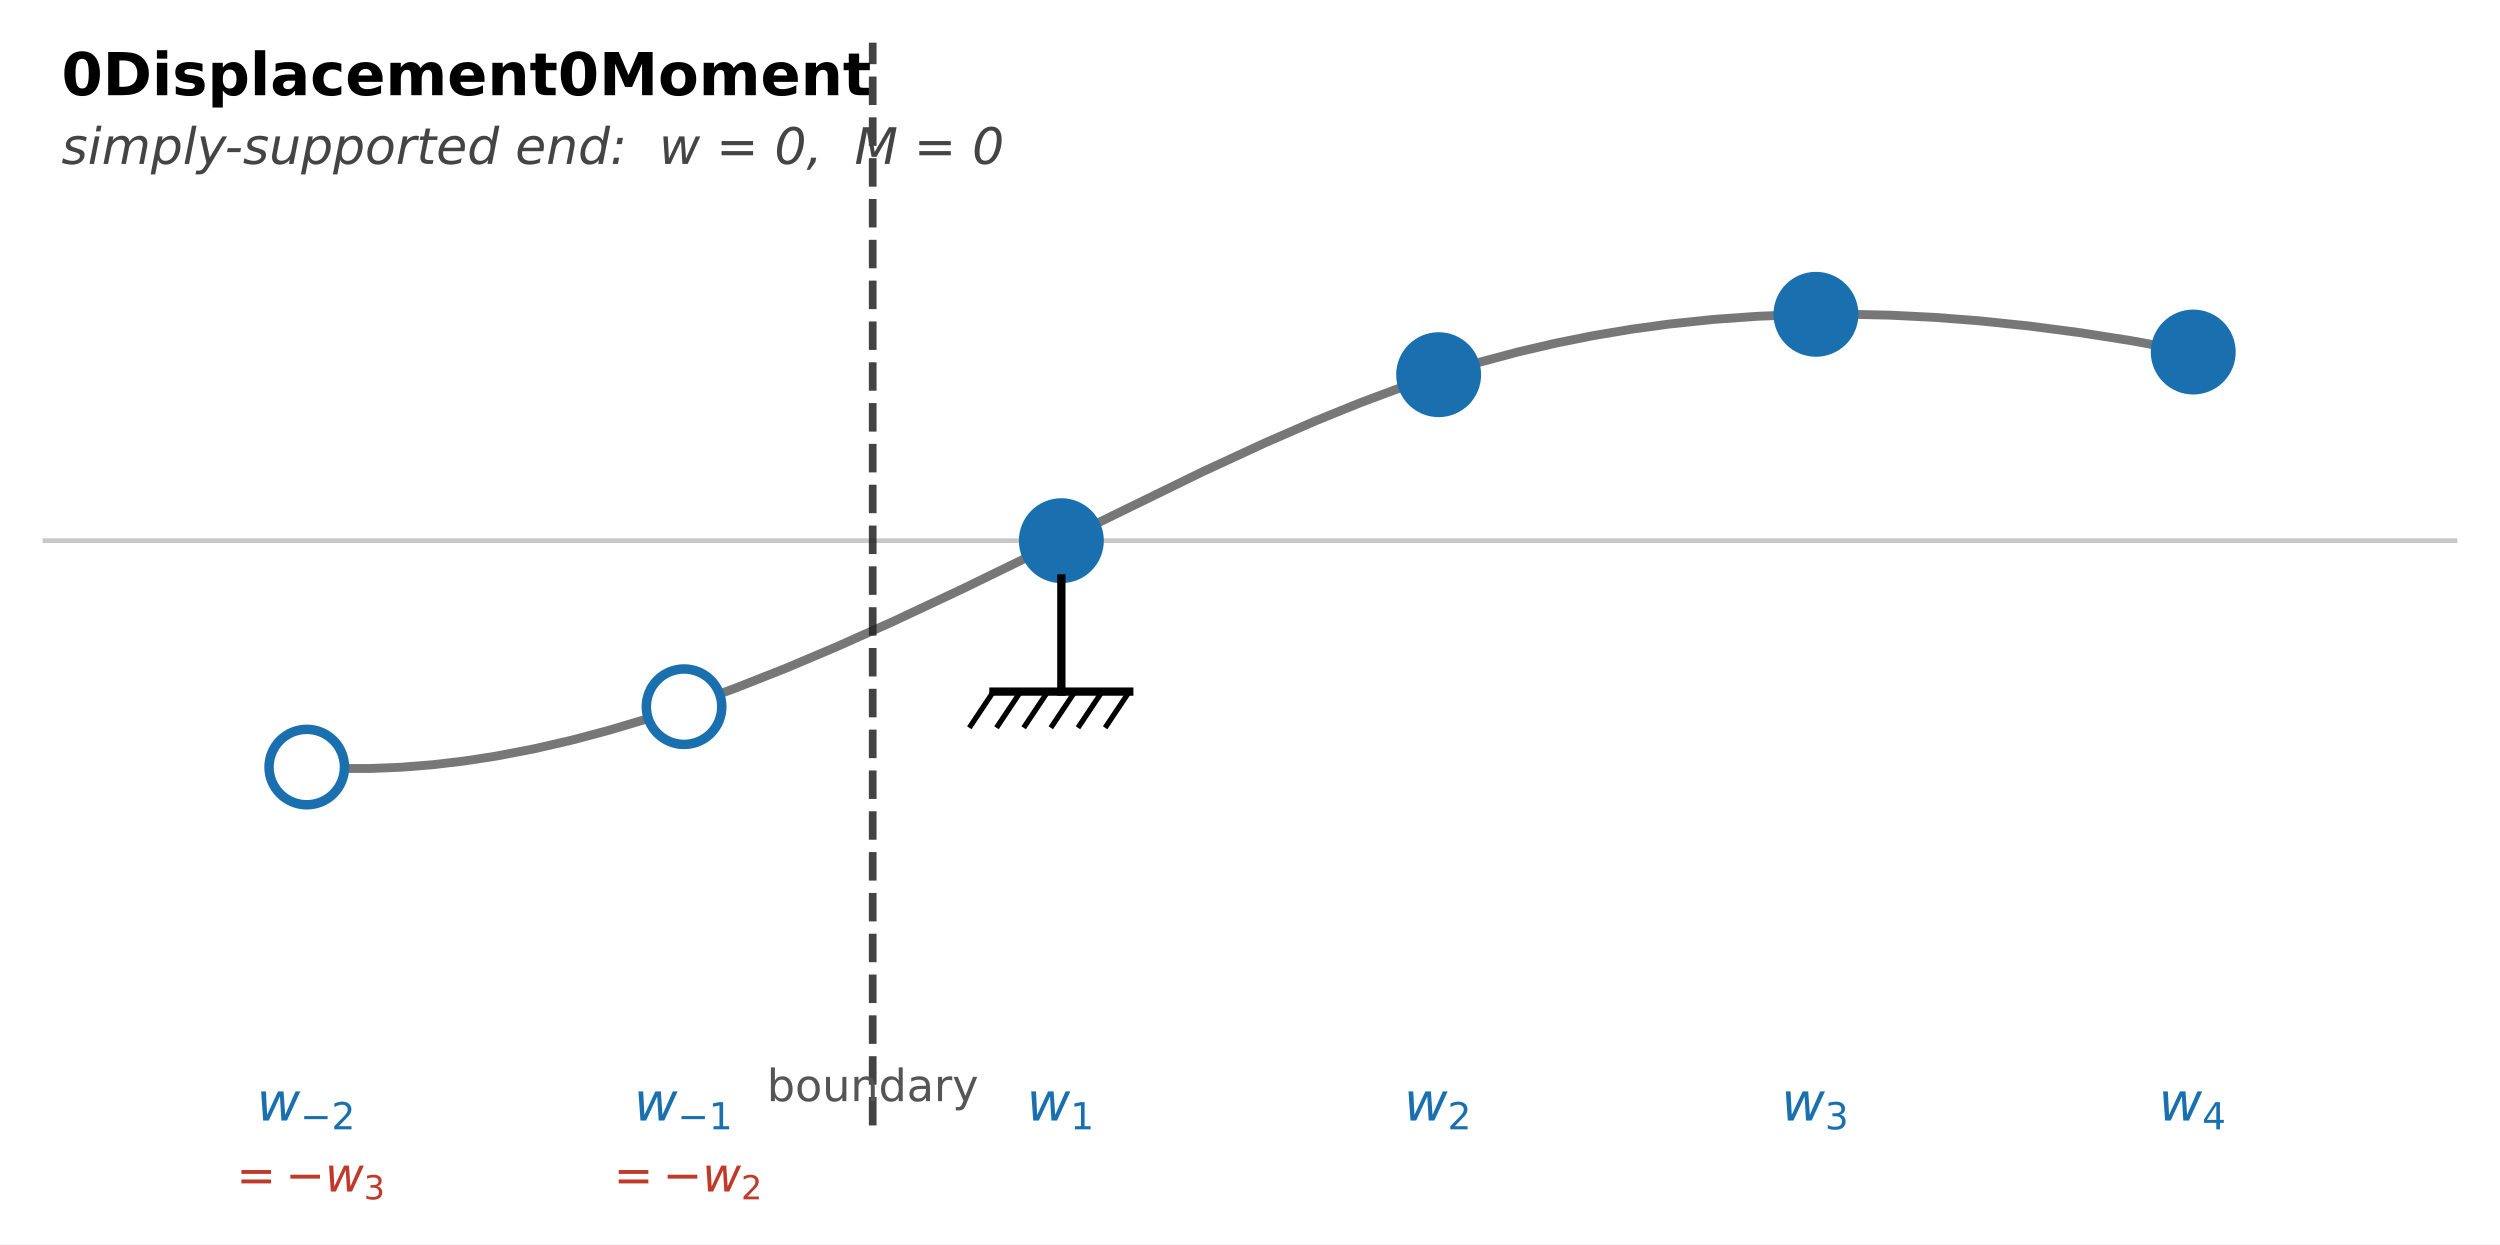
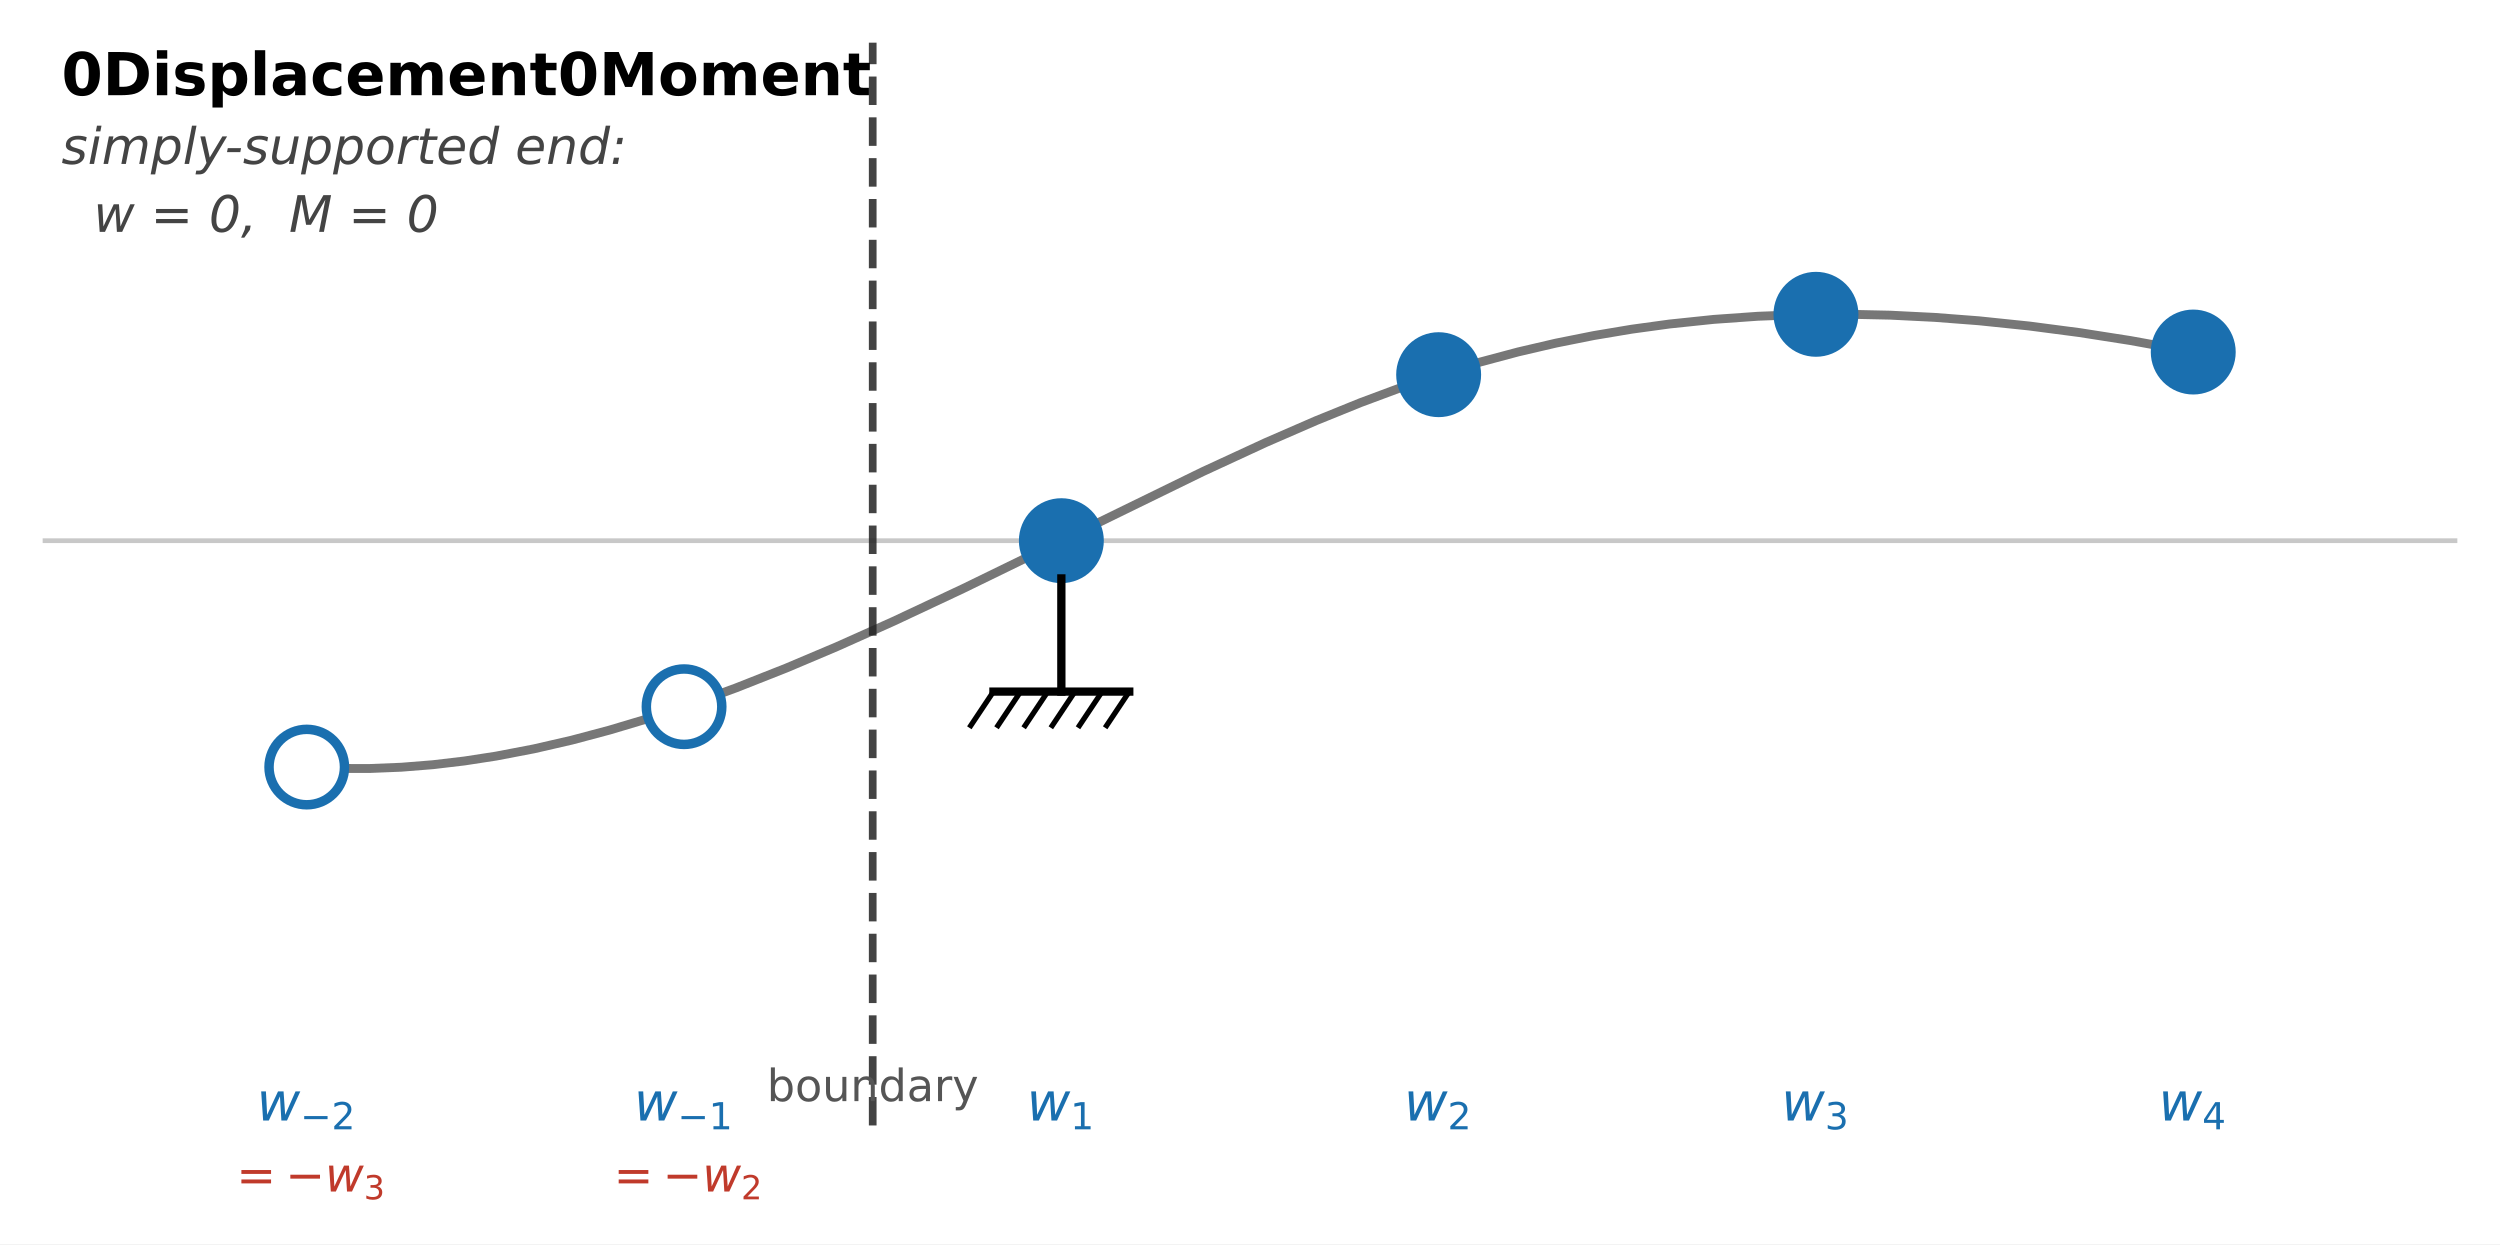
<svg xmlns="http://www.w3.org/2000/svg" xmlns:xlink="http://www.w3.org/1999/xlink" width="421.986pt" height="210.014pt" viewBox="0 0 421.986 210.014" version="1.1">
  <defs>
    <style type="text/css">*{stroke-linejoin: round; stroke-linecap: butt}</style>
  </defs>
  <g id="figure_1">
    <g id="patch_1">
      <path d="M 0 210.014  L 421.986 210.014  L 421.986 0  L 0 0  z " style="fill: #ffffff" />
    </g>
    <g id="axes_1">
      <g id="line2d_1">
-         <path d="M 7.2 91.265  L 414.786 91.265  " clip-path="url(#p7b2e10536d)" style="fill: none; stroke: #c8c8c8; stroke-width: 0.8; stroke-linecap: square" />
+         <path d="M 7.2 91.265  L 414.786 91.265  " clip-path="url(#p1b9145474c)" style="fill: none; stroke: #c8c8c8; stroke-width: 0.8; stroke-linecap: square" />
      </g>
      <g id="line2d_2">
-         <path d="M 51.78 129.476  L 57.105 129.712  L 62.429 129.718  L 67.754 129.503  L 73.079 129.076  L 78.404 128.447  L 83.729 127.627  L 90.119 126.402  L 96.509 124.932  L 102.898 123.232  L 109.288 121.321  L 116.743 118.844  L 124.198 116.127  L 132.718 112.763  L 141.237 109.16  L 150.822 104.871  L 162.537 99.368  L 178.511 91.58  L 203.006 79.619  L 213.656 74.697  L 222.175 70.992  L 229.63 67.97  L 237.085 65.193  L 243.475 63.038  L 249.865 61.109  L 256.254 59.403  L 262.644 57.915  L 269.034 56.638  L 275.424 55.566  L 281.814 54.691  L 289.269 53.912  L 296.723 53.384  L 304.178 53.096  L 311.633 53.038  L 319.088 53.2  L 326.543 53.572  L 333.997 54.143  L 342.517 55.027  L 351.037 56.143  L 359.557 57.475  L 369.142 59.214  L 370.207 59.422  L 370.207 59.422  " clip-path="url(#p7b2e10536d)" style="fill: none; stroke: #555555; stroke-opacity: 0.8; stroke-width: 1.5; stroke-linecap: square" />
+         <path d="M 51.78 129.476  L 57.105 129.712  L 62.429 129.718  L 67.754 129.503  L 73.079 129.076  L 78.404 128.447  L 83.729 127.627  L 90.119 126.402  L 96.509 124.932  L 102.898 123.232  L 109.288 121.321  L 116.743 118.844  L 124.198 116.127  L 132.718 112.763  L 141.237 109.16  L 150.822 104.871  L 162.537 99.368  L 178.511 91.58  L 203.006 79.619  L 213.656 74.697  L 222.175 70.992  L 229.63 67.97  L 237.085 65.193  L 243.475 63.038  L 249.865 61.109  L 256.254 59.403  L 262.644 57.915  L 269.034 56.638  L 275.424 55.566  L 281.814 54.691  L 289.269 53.912  L 296.723 53.384  L 304.178 53.096  L 311.633 53.038  L 319.088 53.2  L 326.543 53.572  L 333.997 54.143  L 342.517 55.027  L 351.037 56.143  L 359.557 57.475  L 369.142 59.214  L 370.207 59.422  L 370.207 59.422  " clip-path="url(#p1b9145474c)" style="fill: none; stroke: #555555; stroke-opacity: 0.8; stroke-width: 1.5; stroke-linecap: square" />
      </g>
      <g id="line2d_3">
-         <path d="M 147.308 189.977  L 147.308 7.2  " clip-path="url(#p7b2e10536d)" style="fill: none; stroke-dasharray: 4.81,2.08; stroke-dashoffset: 0; stroke: #222222; stroke-opacity: 0.85; stroke-width: 1.3" />
+         <path d="M 147.308 189.977  L 147.308 7.2  " clip-path="url(#p1b9145474c)" style="fill: none; stroke-dasharray: 4.81,2.08; stroke-dashoffset: 0; stroke: #222222; stroke-opacity: 0.85; stroke-width: 1.3" />
      </g>
      <g id="text_1">
        <g style="fill: #555555" transform="translate(129.4396 185.8698) scale(0.075 -0.075)">
          <defs>
            <path id="DejaVuSans-62" d="M 3116 1747  Q 3116 2381 2855 2742  Q 2594 3103 2138 3103  Q 1681 3103 1420 2742  Q 1159 2381 1159 1747  Q 1159 1113 1420 752  Q 1681 391 2138 391  Q 2594 391 2855 752  Q 3116 1113 3116 1747  z M 1159 2969  Q 1341 3281 1617 3432  Q 1894 3584 2278 3584  Q 2916 3584 3314 3078  Q 3713 2572 3713 1747  Q 3713 922 3314 415  Q 2916 -91 2278 -91  Q 1894 -91 1617 61  Q 1341 213 1159 525  L 1159 0  L 581 0  L 581 4863  L 1159 4863  L 1159 2969  z " transform="scale(0.015625)" />
            <path id="DejaVuSans-6f" d="M 1959 3097  Q 1497 3097 1228 2736  Q 959 2375 959 1747  Q 959 1119 1226 758  Q 1494 397 1959 397  Q 2419 397 2687 759  Q 2956 1122 2956 1747  Q 2956 2369 2687 2733  Q 2419 3097 1959 3097  z M 1959 3584  Q 2709 3584 3137 3096  Q 3566 2609 3566 1747  Q 3566 888 3137 398  Q 2709 -91 1959 -91  Q 1206 -91 779 398  Q 353 888 353 1747  Q 353 2609 779 3096  Q 1206 3584 1959 3584  z " transform="scale(0.015625)" />
            <path id="DejaVuSans-75" d="M 544 1381  L 544 3500  L 1119 3500  L 1119 1403  Q 1119 906 1312 657  Q 1506 409 1894 409  Q 2359 409 2629 706  Q 2900 1003 2900 1516  L 2900 3500  L 3475 3500  L 3475 0  L 2900 0  L 2900 538  Q 2691 219 2414 64  Q 2138 -91 1772 -91  Q 1169 -91 856 284  Q 544 659 544 1381  z M 1991 3584  L 1991 3584  z " transform="scale(0.015625)" />
            <path id="DejaVuSans-6e" d="M 3513 2113  L 3513 0  L 2938 0  L 2938 2094  Q 2938 2591 2744 2837  Q 2550 3084 2163 3084  Q 1697 3084 1428 2787  Q 1159 2491 1159 1978  L 1159 0  L 581 0  L 581 3500  L 1159 3500  L 1159 2956  Q 1366 3272 1645 3428  Q 1925 3584 2291 3584  Q 2894 3584 3203 3211  Q 3513 2838 3513 2113  z " transform="scale(0.015625)" />
            <path id="DejaVuSans-64" d="M 2906 2969  L 2906 4863  L 3481 4863  L 3481 0  L 2906 0  L 2906 525  Q 2725 213 2448 61  Q 2172 -91 1784 -91  Q 1150 -91 751 415  Q 353 922 353 1747  Q 353 2572 751 3078  Q 1150 3584 1784 3584  Q 2172 3584 2448 3432  Q 2725 3281 2906 2969  z M 947 1747  Q 947 1113 1208 752  Q 1469 391 1925 391  Q 2381 391 2643 752  Q 2906 1113 2906 1747  Q 2906 2381 2643 2742  Q 2381 3103 1925 3103  Q 1469 3103 1208 2742  Q 947 2381 947 1747  z " transform="scale(0.015625)" />
            <path id="DejaVuSans-61" d="M 2194 1759  Q 1497 1759 1228 1600  Q 959 1441 959 1056  Q 959 750 1161 570  Q 1363 391 1709 391  Q 2188 391 2477 730  Q 2766 1069 2766 1631  L 2766 1759  L 2194 1759  z M 3341 1997  L 3341 0  L 2766 0  L 2766 531  Q 2569 213 2275 61  Q 1981 -91 1556 -91  Q 1019 -91 701 211  Q 384 513 384 1019  Q 384 1609 779 1909  Q 1175 2209 1959 2209  L 2766 2209  L 2766 2266  Q 2766 2663 2505 2880  Q 2244 3097 1772 3097  Q 1472 3097 1187 3025  Q 903 2953 641 2809  L 641 3341  Q 956 3463 1253 3523  Q 1550 3584 1831 3584  Q 2591 3584 2966 3190  Q 3341 2797 3341 1997  z " transform="scale(0.015625)" />
            <path id="DejaVuSans-72" d="M 2631 2963  Q 2534 3019 2420 3045  Q 2306 3072 2169 3072  Q 1681 3072 1420 2755  Q 1159 2438 1159 1844  L 1159 0  L 581 0  L 581 3500  L 1159 3500  L 1159 2956  Q 1341 3275 1631 3429  Q 1922 3584 2338 3584  Q 2397 3584 2469 3576  Q 2541 3569 2628 3553  L 2631 2963  z " transform="scale(0.015625)" />
            <path id="DejaVuSans-79" d="M 2059 -325  Q 1816 -950 1584 -1140  Q 1353 -1331 966 -1331  L 506 -1331  L 506 -850  L 844 -850  Q 1081 -850 1212 -737  Q 1344 -625 1503 -206  L 1606 56  L 191 3500  L 800 3500  L 1894 763  L 2988 3500  L 3597 3500  L 2059 -325  z " transform="scale(0.015625)" />
          </defs>
          <use xlink:href="#DejaVuSans-62" />
          <use xlink:href="#DejaVuSans-6f" transform="translate(63.47656 0)" />
          <use xlink:href="#DejaVuSans-75" transform="translate(124.6582 0)" />
          <use xlink:href="#DejaVuSans-6e" transform="translate(188.0371 0)" />
          <use xlink:href="#DejaVuSans-64" transform="translate(251.416 0)" />
          <use xlink:href="#DejaVuSans-61" transform="translate(314.8926 0)" />
          <use xlink:href="#DejaVuSans-72" transform="translate(376.1719 0)" />
          <use xlink:href="#DejaVuSans-79" transform="translate(417.2852 0)" />
        </g>
      </g>
      <g id="text_2">
        <g style="fill: #1a6faf" transform="translate(43.31975 189.1733) scale(0.09 -0.09)">
          <defs>
            <path id="DejaVuSans-Oblique-77" d="M 544 3500  L 1113 3500  L 1259 684  L 2566 3500  L 3231 3500  L 3425 684  L 4666 3500  L 5241 3500  L 3641 0  L 2969 0  L 2797 2900  L 1459 0  L 781 0  L 544 3500  z " transform="scale(0.015625)" />
            <path id="DejaVuSans-2212" d="M 678 2272  L 4684 2272  L 4684 1741  L 678 1741  L 678 2272  z " transform="scale(0.015625)" />
            <path id="DejaVuSans-32" d="M 1228 531  L 3431 531  L 3431 0  L 469 0  L 469 531  Q 828 903 1448 1529  Q 2069 2156 2228 2338  Q 2531 2678 2651 2914  Q 2772 3150 2772 3378  Q 2772 3750 2511 3984  Q 2250 4219 1831 4219  Q 1534 4219 1204 4116  Q 875 4013 500 3803  L 500 4441  Q 881 4594 1212 4672  Q 1544 4750 1819 4750  Q 2544 4750 2975 4387  Q 3406 4025 3406 3419  Q 3406 3131 3298 2873  Q 3191 2616 2906 2266  Q 2828 2175 2409 1742  Q 1991 1309 1228 531  z " transform="scale(0.015625)" />
          </defs>
          <use xlink:href="#DejaVuSans-Oblique-77" transform="translate(0 0.3125)" />
          <use xlink:href="#DejaVuSans-2212" transform="translate(81.78711 -16.09375) scale(0.7)" />
          <use xlink:href="#DejaVuSans-32" transform="translate(140.4395 -16.09375) scale(0.7)" />
        </g>
      </g>
      <g id="text_3">
        <g style="fill: #c03a2b" transform="translate(38.33975 201.1506) scale(0.08 -0.08)">
          <defs>
            <path id="DejaVuSans-3d" d="M 678 2906  L 4684 2906  L 4684 2381  L 678 2381  L 678 2906  z M 678 1631  L 4684 1631  L 4684 1100  L 678 1100  L 678 1631  z " transform="scale(0.015625)" />
            <path id="DejaVuSans-33" d="M 2597 2516  Q 3050 2419 3304 2112  Q 3559 1806 3559 1356  Q 3559 666 3084 287  Q 2609 -91 1734 -91  Q 1441 -91 1130 -33  Q 819 25 488 141  L 488 750  Q 750 597 1062 519  Q 1375 441 1716 441  Q 2309 441 2620 675  Q 2931 909 2931 1356  Q 2931 1769 2642 2001  Q 2353 2234 1838 2234  L 1294 2234  L 1294 2753  L 1863 2753  Q 2328 2753 2575 2939  Q 2822 3125 2822 3475  Q 2822 3834 2567 4026  Q 2313 4219 1838 4219  Q 1578 4219 1281 4162  Q 984 4106 628 3988  L 628 4550  Q 988 4650 1302 4700  Q 1616 4750 1894 4750  Q 2613 4750 3031 4423  Q 3450 4097 3450 3541  Q 3450 3153 3228 2886  Q 3006 2619 2597 2516  z " transform="scale(0.015625)" />
          </defs>
          <use xlink:href="#DejaVuSans-3d" transform="translate(19.48242 0.3125)" />
          <use xlink:href="#DejaVuSans-2212" transform="translate(122.7539 0.3125)" />
          <use xlink:href="#DejaVuSans-Oblique-77" transform="translate(206.543 0.3125)" />
          <use xlink:href="#DejaVuSans-33" transform="translate(288.3301 -16.09375) scale(0.7)" />
        </g>
      </g>
      <g id="text_4">
        <g style="fill: #1a6faf" transform="translate(107.0051 189.1733) scale(0.09 -0.09)">
          <defs>
            <path id="DejaVuSans-31" d="M 794 531  L 1825 531  L 1825 4091  L 703 3866  L 703 4441  L 1819 4666  L 2450 4666  L 2450 531  L 3481 531  L 3481 0  L 794 0  L 794 531  z " transform="scale(0.015625)" />
          </defs>
          <use xlink:href="#DejaVuSans-Oblique-77" transform="translate(0 0.3125)" />
          <use xlink:href="#DejaVuSans-2212" transform="translate(81.78711 -16.09375) scale(0.7)" />
          <use xlink:href="#DejaVuSans-31" transform="translate(140.4395 -16.09375) scale(0.7)" />
        </g>
      </g>
      <g id="text_5">
        <g style="fill: #c03a2b" transform="translate(102.0251 201.1506) scale(0.08 -0.08)">
          <use xlink:href="#DejaVuSans-3d" transform="translate(19.48242 0.3125)" />
          <use xlink:href="#DejaVuSans-2212" transform="translate(122.7539 0.3125)" />
          <use xlink:href="#DejaVuSans-Oblique-77" transform="translate(206.543 0.3125)" />
          <use xlink:href="#DejaVuSans-32" transform="translate(288.3301 -16.09375) scale(0.7)" />
        </g>
      </g>
      <g id="text_6">
        <g style="fill: #1a6faf" transform="translate(173.3005 189.1733) scale(0.09 -0.09)">
          <use xlink:href="#DejaVuSans-Oblique-77" transform="translate(0 0.3125)" />
          <use xlink:href="#DejaVuSans-31" transform="translate(81.78711 -16.09375) scale(0.7)" />
        </g>
      </g>
      <g id="text_7">
        <g style="fill: #1a6faf" transform="translate(236.9858 189.1733) scale(0.09 -0.09)">
          <use xlink:href="#DejaVuSans-Oblique-77" transform="translate(0 0.3125)" />
          <use xlink:href="#DejaVuSans-32" transform="translate(81.78711 -16.09375) scale(0.7)" />
        </g>
      </g>
      <g id="text_8">
        <g style="fill: #1a6faf" transform="translate(300.6712 189.1733) scale(0.09 -0.09)">
          <use xlink:href="#DejaVuSans-Oblique-77" transform="translate(0 0.3125)" />
          <use xlink:href="#DejaVuSans-33" transform="translate(81.78711 -16.09375) scale(0.7)" />
        </g>
      </g>
      <g id="text_9">
        <g style="fill: #1a6faf" transform="translate(364.3565 189.1733) scale(0.09 -0.09)">
          <defs>
            <path id="DejaVuSans-34" d="M 2419 4116  L 825 1625  L 2419 1625  L 2419 4116  z M 2253 4666  L 3047 4666  L 3047 1625  L 3713 1625  L 3713 1100  L 3047 1100  L 3047 0  L 2419 0  L 2419 1100  L 313 1100  L 313 1709  L 2253 4666  z " transform="scale(0.015625)" />
          </defs>
          <use xlink:href="#DejaVuSans-Oblique-77" transform="translate(0 0.3125)" />
          <use xlink:href="#DejaVuSans-34" transform="translate(81.78711 -16.09375) scale(0.7)" />
        </g>
      </g>
      <g id="text_10">
        <g transform="translate(10.38427 16.07214) scale(0.1 -0.1)">
          <defs>
            <path id="DejaVuSans-Bold-30" d="M 2944 2338  Q 2944 3213 2780 3570  Q 2616 3928 2228 3928  Q 1841 3928 1675 3570  Q 1509 3213 1509 2338  Q 1509 1453 1675 1090  Q 1841 728 2228 728  Q 2613 728 2778 1090  Q 2944 1453 2944 2338  z M 4147 2328  Q 4147 1169 3647 539  Q 3147 -91 2228 -91  Q 1306 -91 806 539  Q 306 1169 306 2328  Q 306 3491 806 4120  Q 1306 4750 2228 4750  Q 3147 4750 3647 4120  Q 4147 3491 4147 2328  z " transform="scale(0.015625)" />
            <path id="DejaVuSans-Bold-44" d="M 1791 3756  L 1791 909  L 2222 909  Q 2959 909 3348 1275  Q 3738 1641 3738 2338  Q 3738 3031 3350 3393  Q 2963 3756 2222 3756  L 1791 3756  z M 588 4666  L 1856 4666  Q 2919 4666 3439 4514  Q 3959 4363 4331 4000  Q 4659 3684 4818 3271  Q 4978 2859 4978 2338  Q 4978 1809 4818 1395  Q 4659 981 4331 666  Q 3956 303 3431 151  Q 2906 0 1856 0  L 588 0  L 588 4666  z " transform="scale(0.015625)" />
            <path id="DejaVuSans-Bold-69" d="M 538 3500  L 1656 3500  L 1656 0  L 538 0  L 538 3500  z M 538 4863  L 1656 4863  L 1656 3950  L 538 3950  L 538 4863  z " transform="scale(0.015625)" />
            <path id="DejaVuSans-Bold-73" d="M 3272 3391  L 3272 2541  Q 2913 2691 2578 2766  Q 2244 2841 1947 2841  Q 1628 2841 1473 2761  Q 1319 2681 1319 2516  Q 1319 2381 1436 2309  Q 1553 2238 1856 2203  L 2053 2175  Q 2913 2066 3209 1816  Q 3506 1566 3506 1031  Q 3506 472 3093 190  Q 2681 -91 1863 -91  Q 1516 -91 1145 -36  Q 775 19 384 128  L 384 978  Q 719 816 1070 734  Q 1422 653 1784 653  Q 2113 653 2278 743  Q 2444 834 2444 1013  Q 2444 1163 2330 1236  Q 2216 1309 1875 1350  L 1678 1375  Q 931 1469 631 1722  Q 331 1975 331 2491  Q 331 3047 712 3315  Q 1094 3584 1881 3584  Q 2191 3584 2531 3537  Q 2872 3491 3272 3391  z " transform="scale(0.015625)" />
            <path id="DejaVuSans-Bold-70" d="M 1656 506  L 1656 -1331  L 538 -1331  L 538 3500  L 1656 3500  L 1656 2988  Q 1888 3294 2169 3439  Q 2450 3584 2816 3584  Q 3463 3584 3878 3070  Q 4294 2556 4294 1747  Q 4294 938 3878 423  Q 3463 -91 2816 -91  Q 2450 -91 2169 54  Q 1888 200 1656 506  z M 2400 2772  Q 2041 2772 1848 2508  Q 1656 2244 1656 1747  Q 1656 1250 1848 986  Q 2041 722 2400 722  Q 2759 722 2948 984  Q 3138 1247 3138 1747  Q 3138 2247 2948 2509  Q 2759 2772 2400 2772  z " transform="scale(0.015625)" />
            <path id="DejaVuSans-Bold-6c" d="M 538 4863  L 1656 4863  L 1656 0  L 538 0  L 538 4863  z " transform="scale(0.015625)" />
            <path id="DejaVuSans-Bold-61" d="M 2106 1575  Q 1756 1575 1579 1456  Q 1403 1338 1403 1106  Q 1403 894 1545 773  Q 1688 653 1941 653  Q 2256 653 2472 879  Q 2688 1106 2688 1447  L 2688 1575  L 2106 1575  z M 3816 1997  L 3816 0  L 2688 0  L 2688 519  Q 2463 200 2181 54  Q 1900 -91 1497 -91  Q 953 -91 614 226  Q 275 544 275 1050  Q 275 1666 698 1953  Q 1122 2241 2028 2241  L 2688 2241  L 2688 2328  Q 2688 2594 2478 2717  Q 2269 2841 1825 2841  Q 1466 2841 1156 2769  Q 847 2697 581 2553  L 581 3406  Q 941 3494 1303 3539  Q 1666 3584 2028 3584  Q 2975 3584 3395 3211  Q 3816 2838 3816 1997  z " transform="scale(0.015625)" />
            <path id="DejaVuSans-Bold-63" d="M 3366 3391  L 3366 2478  Q 3138 2634 2908 2709  Q 2678 2784 2431 2784  Q 1963 2784 1702 2511  Q 1441 2238 1441 1747  Q 1441 1256 1702 982  Q 1963 709 2431 709  Q 2694 709 2930 787  Q 3166 866 3366 1019  L 3366 103  Q 3103 6 2833 -42  Q 2563 -91 2291 -91  Q 1344 -91 809 395  Q 275 881 275 1747  Q 275 2613 809 3098  Q 1344 3584 2291 3584  Q 2566 3584 2833 3536  Q 3100 3488 3366 3391  z " transform="scale(0.015625)" />
            <path id="DejaVuSans-Bold-65" d="M 4031 1759  L 4031 1441  L 1416 1441  Q 1456 1047 1700 850  Q 1944 653 2381 653  Q 2734 653 3104 758  Q 3475 863 3866 1075  L 3866 213  Q 3469 63 3072 -14  Q 2675 -91 2278 -91  Q 1328 -91 801 392  Q 275 875 275 1747  Q 275 2603 792 3093  Q 1309 3584 2216 3584  Q 3041 3584 3536 3087  Q 4031 2591 4031 1759  z M 2881 2131  Q 2881 2450 2695 2645  Q 2509 2841 2209 2841  Q 1884 2841 1681 2658  Q 1478 2475 1428 2131  L 2881 2131  z " transform="scale(0.015625)" />
            <path id="DejaVuSans-Bold-6d" d="M 3781 2919  Q 3994 3244 4286 3414  Q 4578 3584 4928 3584  Q 5531 3584 5847 3212  Q 6163 2841 6163 2131  L 6163 0  L 5038 0  L 5038 1825  Q 5041 1866 5042 1909  Q 5044 1953 5044 2034  Q 5044 2406 4934 2573  Q 4825 2741 4581 2741  Q 4263 2741 4089 2478  Q 3916 2216 3909 1719  L 3909 0  L 2784 0  L 2784 1825  Q 2784 2406 2684 2573  Q 2584 2741 2328 2741  Q 2006 2741 1831 2477  Q 1656 2213 1656 1722  L 1656 0  L 531 0  L 531 3500  L 1656 3500  L 1656 2988  Q 1863 3284 2130 3434  Q 2397 3584 2719 3584  Q 3081 3584 3359 3409  Q 3638 3234 3781 2919  z " transform="scale(0.015625)" />
            <path id="DejaVuSans-Bold-6e" d="M 4056 2131  L 4056 0  L 2931 0  L 2931 347  L 2931 1631  Q 2931 2084 2911 2256  Q 2891 2428 2841 2509  Q 2775 2619 2662 2680  Q 2550 2741 2406 2741  Q 2056 2741 1856 2470  Q 1656 2200 1656 1722  L 1656 0  L 538 0  L 538 3500  L 1656 3500  L 1656 2988  Q 1909 3294 2193 3439  Q 2478 3584 2822 3584  Q 3428 3584 3742 3212  Q 4056 2841 4056 2131  z " transform="scale(0.015625)" />
            <path id="DejaVuSans-Bold-74" d="M 1759 4494  L 1759 3500  L 2913 3500  L 2913 2700  L 1759 2700  L 1759 1216  Q 1759 972 1856 886  Q 1953 800 2241 800  L 2816 800  L 2816 0  L 1856 0  Q 1194 0 917 276  Q 641 553 641 1216  L 641 2700  L 84 2700  L 84 3500  L 641 3500  L 641 4494  L 1759 4494  z " transform="scale(0.015625)" />
            <path id="DejaVuSans-Bold-4d" d="M 588 4666  L 2119 4666  L 3181 2169  L 4250 4666  L 5778 4666  L 5778 0  L 4641 0  L 4641 3413  L 3566 897  L 2803 897  L 1728 3413  L 1728 0  L 588 0  L 588 4666  z " transform="scale(0.015625)" />
            <path id="DejaVuSans-Bold-6f" d="M 2203 2784  Q 1831 2784 1636 2517  Q 1441 2250 1441 1747  Q 1441 1244 1636 976  Q 1831 709 2203 709  Q 2569 709 2762 976  Q 2956 1244 2956 1747  Q 2956 2250 2762 2517  Q 2569 2784 2203 2784  z M 2203 3584  Q 3106 3584 3614 3096  Q 4122 2609 4122 1747  Q 4122 884 3614 396  Q 3106 -91 2203 -91  Q 1297 -91 786 396  Q 275 884 275 1747  Q 275 2609 786 3096  Q 1297 3584 2203 3584  z " transform="scale(0.015625)" />
          </defs>
          <use xlink:href="#DejaVuSans-Bold-30" />
          <use xlink:href="#DejaVuSans-Bold-44" transform="translate(69.58008 0)" />
          <use xlink:href="#DejaVuSans-Bold-69" transform="translate(152.5879 0)" />
          <use xlink:href="#DejaVuSans-Bold-73" transform="translate(186.8652 0)" />
          <use xlink:href="#DejaVuSans-Bold-70" transform="translate(246.3867 0)" />
          <use xlink:href="#DejaVuSans-Bold-6c" transform="translate(317.9688 0)" />
          <use xlink:href="#DejaVuSans-Bold-61" transform="translate(352.2461 0)" />
          <use xlink:href="#DejaVuSans-Bold-63" transform="translate(419.7266 0)" />
          <use xlink:href="#DejaVuSans-Bold-65" transform="translate(479.0039 0)" />
          <use xlink:href="#DejaVuSans-Bold-6d" transform="translate(546.8262 0)" />
          <use xlink:href="#DejaVuSans-Bold-65" transform="translate(651.0254 0)" />
          <use xlink:href="#DejaVuSans-Bold-6e" transform="translate(718.8477 0)" />
          <use xlink:href="#DejaVuSans-Bold-74" transform="translate(790.0391 0)" />
          <use xlink:href="#DejaVuSans-Bold-30" transform="translate(837.8418 0)" />
          <use xlink:href="#DejaVuSans-Bold-4d" transform="translate(907.4219 0)" />
          <use xlink:href="#DejaVuSans-Bold-6f" transform="translate(1006.934 0)" />
          <use xlink:href="#DejaVuSans-Bold-6d" transform="translate(1075.635 0)" />
          <use xlink:href="#DejaVuSans-Bold-65" transform="translate(1179.834 0)" />
          <use xlink:href="#DejaVuSans-Bold-6e" transform="translate(1247.656 0)" />
          <use xlink:href="#DejaVuSans-Bold-74" transform="translate(1318.848 0)" />
        </g>
      </g>
      <g id="text_11">
        <g style="fill: #444444" transform="translate(10.38427 27.66945) scale(0.085 -0.085)">
          <defs>
            <path id="DejaVuSans-Oblique-73" d="M 3200 3397  L 3091 2853  Q 2863 2978 2609 3040  Q 2356 3103 2088 3103  Q 1634 3103 1373 2948  Q 1113 2794 1113 2528  Q 1113 2219 1719 2053  Q 1766 2041 1788 2034  L 1972 1978  Q 2547 1819 2739 1644  Q 2931 1469 2931 1166  Q 2931 609 2489 259  Q 2047 -91 1331 -91  Q 1053 -91 747 -37  Q 441 16 72 128  L 184 722  Q 500 559 806 475  Q 1113 391 1394 391  Q 1816 391 2080 572  Q 2344 753 2344 1031  Q 2344 1331 1650 1516  L 1591 1531  L 1394 1581  Q 956 1697 753 1886  Q 550 2075 550 2369  Q 550 2928 970 3256  Q 1391 3584 2113 3584  Q 2397 3584 2667 3537  Q 2938 3491 3200 3397  z " transform="scale(0.015625)" />
            <path id="DejaVuSans-Oblique-69" d="M 1172 4863  L 1747 4863  L 1606 4134  L 1031 4134  L 1172 4863  z M 909 3500  L 1484 3500  L 800 0  L 225 0  L 909 3500  z " transform="scale(0.015625)" />
            <path id="DejaVuSans-Oblique-6d" d="M 5747 2113  L 5338 0  L 4763 0  L 5166 2094  Q 5191 2228 5203 2325  Q 5216 2422 5216 2491  Q 5216 2772 5059 2928  Q 4903 3084 4622 3084  Q 4203 3084 3875 2770  Q 3547 2456 3450 1953  L 3066 0  L 2491 0  L 2900 2094  Q 2925 2209 2937 2307  Q 2950 2406 2950 2484  Q 2950 2769 2794 2926  Q 2638 3084 2363 3084  Q 1938 3084 1609 2770  Q 1281 2456 1184 1953  L 800 0  L 225 0  L 909 3500  L 1484 3500  L 1375 2956  Q 1609 3263 1923 3423  Q 2238 3584 2597 3584  Q 2978 3584 3223 3384  Q 3469 3184 3519 2828  Q 3781 3197 4126 3390  Q 4472 3584 4856 3584  Q 5306 3584 5551 3325  Q 5797 3066 5797 2591  Q 5797 2488 5784 2364  Q 5772 2241 5747 2113  z " transform="scale(0.015625)" />
            <path id="DejaVuSans-Oblique-70" d="M 3175 2156  Q 3175 2616 2975 2859  Q 2775 3103 2400 3103  Q 2144 3103 1911 2972  Q 1678 2841 1497 2591  Q 1319 2344 1212 1994  Q 1106 1644 1106 1300  Q 1106 863 1306 627  Q 1506 391 1875 391  Q 2147 391 2380 519  Q 2613 647 2778 891  Q 2956 1147 3065 1494  Q 3175 1841 3175 2156  z M 1394 2969  Q 1625 3272 1939 3428  Q 2253 3584 2638 3584  Q 3175 3584 3472 3232  Q 3769 2881 3769 2247  Q 3769 1728 3584 1258  Q 3400 788 3053 416  Q 2822 169 2531 39  Q 2241 -91 1919 -91  Q 1547 -91 1294 64  Q 1041 219 916 525  L 556 -1331  L -19 -1331  L 922 3500  L 1497 3500  L 1394 2969  z " transform="scale(0.015625)" />
            <path id="DejaVuSans-Oblique-6c" d="M 1172 4863  L 1747 4863  L 800 0  L 225 0  L 1172 4863  z " transform="scale(0.015625)" />
            <path id="DejaVuSans-Oblique-79" d="M 1588 -325  Q 1188 -997 936 -1164  Q 684 -1331 294 -1331  L -159 -1331  L -63 -850  L 269 -850  Q 509 -850 678 -719  Q 847 -588 1056 -206  L 1234 128  L 459 3500  L 1069 3500  L 1650 819  L 3256 3500  L 3859 3500  L 1588 -325  z " transform="scale(0.015625)" />
            <path id="DejaVuSans-Oblique-2d" d="M 391 2009  L 2075 2009  L 1978 1497  L 288 1497  L 391 2009  z " transform="scale(0.015625)" />
            <path id="DejaVuSans-Oblique-75" d="M 428 1388  L 838 3500  L 1416 3500  L 1006 1409  Q 975 1256 961 1147  Q 947 1038 947 966  Q 947 700 1109 554  Q 1272 409 1569 409  Q 2031 409 2368 721  Q 2706 1034 2809 1563  L 3194 3500  L 3769 3500  L 3091 0  L 2516 0  L 2631 550  Q 2388 244 2052 76  Q 1716 -91 1338 -91  Q 878 -91 622 161  Q 366 413 366 863  Q 366 956 381 1097  Q 397 1238 428 1388  z " transform="scale(0.015625)" />
            <path id="DejaVuSans-Oblique-6f" d="M 1625 -91  Q 1009 -91 651 289  Q 294 669 294 1325  Q 294 1706 417 2101  Q 541 2497 738 2766  Q 1047 3184 1428 3384  Q 1809 3584 2291 3584  Q 2888 3584 3255 3212  Q 3622 2841 3622 2241  Q 3622 1825 3500 1412  Q 3378 1000 3181 728  Q 2875 309 2494 109  Q 2113 -91 1625 -91  z M 891 1344  Q 891 869 1089 633  Q 1288 397 1691 397  Q 2269 397 2648 901  Q 3028 1406 3028 2181  Q 3028 2634 2825 2865  Q 2622 3097 2228 3097  Q 1903 3097 1650 2945  Q 1397 2794 1197 2484  Q 1050 2253 970 1956  Q 891 1659 891 1344  z " transform="scale(0.015625)" />
            <path id="DejaVuSans-Oblique-72" d="M 2853 2969  Q 2766 3016 2653 3041  Q 2541 3066 2413 3066  Q 1953 3066 1609 2717  Q 1266 2369 1153 1784  L 800 0  L 225 0  L 909 3500  L 1484 3500  L 1375 2956  Q 1603 3259 1920 3421  Q 2238 3584 2597 3584  Q 2691 3584 2781 3573  Q 2872 3563 2963 3538  L 2853 2969  z " transform="scale(0.015625)" />
            <path id="DejaVuSans-Oblique-74" d="M 2706 3500  L 2619 3053  L 1472 3053  L 1100 1153  Q 1081 1047 1072 975  Q 1063 903 1063 863  Q 1063 663 1183 572  Q 1303 481 1569 481  L 2150 481  L 2053 0  L 1503 0  Q 991 0 739 200  Q 488 400 488 806  Q 488 878 497 964  Q 506 1050 525 1153  L 897 3053  L 409 3053  L 500 3500  L 978 3500  L 1172 4494  L 1747 4494  L 1556 3500  L 2706 3500  z " transform="scale(0.015625)" />
            <path id="DejaVuSans-Oblique-65" d="M 3078 2063  Q 3088 2113 3092 2166  Q 3097 2219 3097 2272  Q 3097 2653 2873 2875  Q 2650 3097 2266 3097  Q 1838 3097 1509 2826  Q 1181 2556 1013 2059  L 3078 2063  z M 3578 1613  L 903 1613  Q 884 1494 878 1425  Q 872 1356 872 1306  Q 872 872 1139 634  Q 1406 397 1894 397  Q 2269 397 2603 481  Q 2938 566 3225 728  L 3116 159  Q 2806 34 2476 -28  Q 2147 -91 1806 -91  Q 1078 -91 686 257  Q 294 606 294 1247  Q 294 1794 489 2264  Q 684 2734 1063 3103  Q 1306 3334 1642 3459  Q 1978 3584 2356 3584  Q 2950 3584 3301 3228  Q 3653 2872 3653 2272  Q 3653 2128 3634 1964  Q 3616 1800 3578 1613  z " transform="scale(0.015625)" />
            <path id="DejaVuSans-Oblique-64" d="M 2675 525  Q 2444 222 2128 65  Q 1813 -91 1428 -91  Q 903 -91 598 267  Q 294 625 294 1247  Q 294 1766 478 2236  Q 663 2706 1013 3078  Q 1244 3325 1534 3454  Q 1825 3584 2144 3584  Q 2481 3584 2739 3421  Q 2997 3259 3138 2956  L 3513 4863  L 4091 4863  L 3144 0  L 2566 0  L 2675 525  z M 891 1350  Q 891 897 1095 644  Q 1300 391 1663 391  Q 1931 391 2161 520  Q 2391 650 2566 903  Q 2750 1166 2856 1509  Q 2963 1853 2963 2188  Q 2963 2622 2758 2865  Q 2553 3109 2194 3109  Q 1922 3109 1687 2981  Q 1453 2853 1288 2613  Q 1106 2353 998 2009  Q 891 1666 891 1350  z " transform="scale(0.015625)" />
            <path id="DejaVuSans-Oblique-20" transform="scale(0.015625)" />
            <path id="DejaVuSans-Oblique-6e" d="M 3566 2113  L 3156 0  L 2578 0  L 2988 2091  Q 3016 2238 3031 2350  Q 3047 2463 3047 2528  Q 3047 2791 2881 2937  Q 2716 3084 2419 3084  Q 1956 3084 1622 2776  Q 1288 2469 1184 1941  L 800 0  L 225 0  L 903 3500  L 1478 3500  L 1363 2950  Q 1603 3253 1940 3418  Q 2278 3584 2650 3584  Q 3113 3584 3367 3334  Q 3622 3084 3622 2631  Q 3622 2519 3608 2391  Q 3594 2263 3566 2113  z " transform="scale(0.015625)" />
            <path id="DejaVuSans-Oblique-3a" d="M 978 3309  L 1638 3309  L 1484 2516  L 825 2516  L 978 3309  z M 488 794  L 1147 794  L 991 0  L 331 0  L 488 794  z " transform="scale(0.015625)" />
-             <path id="DejaVuSans-Oblique-3d" d="M 678 2906  L 4684 2906  L 4684 2381  L 678 2381  L 678 2906  z M 678 1631  L 4684 1631  L 4684 1100  L 678 1100  L 678 1631  z " transform="scale(0.015625)" />
-             <path id="DejaVuSans-Oblique-30" d="M 2444 4750  Q 3078 4750 3414 4328  Q 3750 3906 3750 3116  Q 3750 2516 3592 1923  Q 3434 1331 3150 863  Q 2859 394 2467 151  Q 2075 -91 1600 -91  Q 988 -91 653 334  Q 319 759 319 1544  Q 319 2138 480 2733  Q 641 3328 928 3794  Q 1216 4263 1602 4506  Q 1988 4750 2444 4750  z M 2406 4250  Q 2169 4250 1955 4123  Q 1741 3997 1569 3750  Q 1281 3338 1111 2720  Q 941 2103 941 1453  Q 941 938 1123 673  Q 1306 409 1663 409  Q 1913 409 2125 536  Q 2338 663 2509 909  Q 2794 1319 2961 1936  Q 3128 2553 3128 3206  Q 3128 3722 2945 3986  Q 2763 4250 2406 4250  z " transform="scale(0.015625)" />
-             <path id="DejaVuSans-Oblique-2c" d="M 575 794  L 1234 794  L 1131 256  L 422 -744  L 19 -744  L 469 256  L 575 794  z " transform="scale(0.015625)" />
-             <path id="DejaVuSans-Oblique-4d" d="M 1081 4666  L 2028 4666  L 2572 1522  L 4378 4666  L 5350 4666  L 4441 0  L 3828 0  L 4622 4091  L 2791 897  L 2175 897  L 1581 4103  L 788 0  L 172 0  L 1081 4666  z " transform="scale(0.015625)" />
          </defs>
          <use xlink:href="#DejaVuSans-Oblique-73" />
          <use xlink:href="#DejaVuSans-Oblique-69" transform="translate(52.09961 0)" />
          <use xlink:href="#DejaVuSans-Oblique-6d" transform="translate(79.88281 0)" />
          <use xlink:href="#DejaVuSans-Oblique-70" transform="translate(177.2949 0)" />
          <use xlink:href="#DejaVuSans-Oblique-6c" transform="translate(240.7715 0)" />
          <use xlink:href="#DejaVuSans-Oblique-79" transform="translate(268.5547 0)" />
          <use xlink:href="#DejaVuSans-Oblique-2d" transform="translate(324.1094 0)" />
          <use xlink:href="#DejaVuSans-Oblique-73" transform="translate(360.1934 0)" />
          <use xlink:href="#DejaVuSans-Oblique-75" transform="translate(412.293 0)" />
          <use xlink:href="#DejaVuSans-Oblique-70" transform="translate(475.6719 0)" />
          <use xlink:href="#DejaVuSans-Oblique-70" transform="translate(539.1484 0)" />
          <use xlink:href="#DejaVuSans-Oblique-6f" transform="translate(602.625 0)" />
          <use xlink:href="#DejaVuSans-Oblique-72" transform="translate(663.8066 0)" />
          <use xlink:href="#DejaVuSans-Oblique-74" transform="translate(704.9199 0)" />
          <use xlink:href="#DejaVuSans-Oblique-65" transform="translate(744.1289 0)" />
          <use xlink:href="#DejaVuSans-Oblique-64" transform="translate(805.6523 0)" />
          <use xlink:href="#DejaVuSans-Oblique-20" transform="translate(869.1289 0)" />
          <use xlink:href="#DejaVuSans-Oblique-65" transform="translate(900.916 0)" />
          <use xlink:href="#DejaVuSans-Oblique-6e" transform="translate(962.4395 0)" />
          <use xlink:href="#DejaVuSans-Oblique-64" transform="translate(1025.818 0)" />
          <use xlink:href="#DejaVuSans-Oblique-3a" transform="translate(1089.295 0)" />
-           <use xlink:href="#DejaVuSans-Oblique-20" transform="translate(1122.986 0)" />
-           <use xlink:href="#DejaVuSans-Oblique-20" transform="translate(1154.773 0)" />
-           <use xlink:href="#DejaVuSans-Oblique-77" transform="translate(1186.561 0)" />
-           <use xlink:href="#DejaVuSans-Oblique-20" transform="translate(1268.348 0)" />
-           <use xlink:href="#DejaVuSans-Oblique-3d" transform="translate(1300.135 0)" />
-           <use xlink:href="#DejaVuSans-Oblique-20" transform="translate(1383.924 0)" />
-           <use xlink:href="#DejaVuSans-Oblique-30" transform="translate(1415.711 0)" />
-           <use xlink:href="#DejaVuSans-Oblique-2c" transform="translate(1479.334 0)" />
-           <use xlink:href="#DejaVuSans-Oblique-20" transform="translate(1511.121 0)" />
-           <use xlink:href="#DejaVuSans-Oblique-20" transform="translate(1542.908 0)" />
-           <use xlink:href="#DejaVuSans-Oblique-4d" transform="translate(1574.695 0)" />
-           <use xlink:href="#DejaVuSans-Oblique-20" transform="translate(1660.975 0)" />
-           <use xlink:href="#DejaVuSans-Oblique-3d" transform="translate(1692.762 0)" />
-           <use xlink:href="#DejaVuSans-Oblique-20" transform="translate(1776.551 0)" />
-           <use xlink:href="#DejaVuSans-Oblique-30" transform="translate(1808.338 0)" />
+         </g>
+       </g>
+       <g id="text_12">
+         <g style="fill: #444444" transform="translate(10.38427 39.13282) scale(0.085 -0.085)">
+           <defs>
+             <path id="DejaVuSans-Oblique-3d" d="M 678 2906  L 4684 2906  L 4684 2381  L 678 2381  L 678 2906  z M 678 1631  L 4684 1631  L 4684 1100  L 678 1100  L 678 1631  z " transform="scale(0.015625)" />
+             <path id="DejaVuSans-Oblique-30" d="M 2444 4750  Q 3078 4750 3414 4328  Q 3750 3906 3750 3116  Q 3750 2516 3592 1923  Q 3434 1331 3150 863  Q 2859 394 2467 151  Q 2075 -91 1600 -91  Q 988 -91 653 334  Q 319 759 319 1544  Q 319 2138 480 2733  Q 641 3328 928 3794  Q 1216 4263 1602 4506  Q 1988 4750 2444 4750  z M 2406 4250  Q 2169 4250 1955 4123  Q 1741 3997 1569 3750  Q 1281 3338 1111 2720  Q 941 2103 941 1453  Q 941 938 1123 673  Q 1306 409 1663 409  Q 1913 409 2125 536  Q 2338 663 2509 909  Q 2794 1319 2961 1936  Q 3128 2553 3128 3206  Q 3128 3722 2945 3986  Q 2763 4250 2406 4250  z " transform="scale(0.015625)" />
+             <path id="DejaVuSans-Oblique-2c" d="M 575 794  L 1234 794  L 1131 256  L 422 -744  L 19 -744  L 469 256  L 575 794  z " transform="scale(0.015625)" />
+             <path id="DejaVuSans-Oblique-4d" d="M 1081 4666  L 2028 4666  L 2572 1522  L 4378 4666  L 5350 4666  L 4441 0  L 3828 0  L 4622 4091  L 2791 897  L 2175 897  L 1581 4103  L 788 0  L 172 0  L 1081 4666  z " transform="scale(0.015625)" />
+           </defs>
+           <use xlink:href="#DejaVuSans-Oblique-20" />
+           <use xlink:href="#DejaVuSans-Oblique-20" transform="translate(31.78711 0)" />
+           <use xlink:href="#DejaVuSans-Oblique-77" transform="translate(63.57422 0)" />
+           <use xlink:href="#DejaVuSans-Oblique-20" transform="translate(145.3613 0)" />
+           <use xlink:href="#DejaVuSans-Oblique-3d" transform="translate(177.1484 0)" />
+           <use xlink:href="#DejaVuSans-Oblique-20" transform="translate(260.9375 0)" />
+           <use xlink:href="#DejaVuSans-Oblique-30" transform="translate(292.7246 0)" />
+           <use xlink:href="#DejaVuSans-Oblique-2c" transform="translate(356.3477 0)" />
+           <use xlink:href="#DejaVuSans-Oblique-20" transform="translate(388.1348 0)" />
+           <use xlink:href="#DejaVuSans-Oblique-20" transform="translate(419.9219 0)" />
+           <use xlink:href="#DejaVuSans-Oblique-4d" transform="translate(451.709 0)" />
+           <use xlink:href="#DejaVuSans-Oblique-20" transform="translate(537.9883 0)" />
+           <use xlink:href="#DejaVuSans-Oblique-3d" transform="translate(569.7754 0)" />
+           <use xlink:href="#DejaVuSans-Oblique-20" transform="translate(653.5645 0)" />
+           <use xlink:href="#DejaVuSans-Oblique-30" transform="translate(685.3516 0)" />
        </g>
      </g>
      <g id="patch_2">
        <path d="M 51.78 135.844  C 53.469 135.844 55.089 135.173 56.283 133.979  C 57.477 132.785 58.148 131.165 58.148 129.476  C 58.148 127.787 57.477 126.167 56.283 124.973  C 55.089 123.778 53.469 123.107 51.78 123.107  C 50.091 123.107 48.471 123.778 47.277 124.973  C 46.082 126.167 45.411 127.787 45.411 129.476  C 45.411 131.165 46.082 132.785 47.277 133.979  C 48.471 135.173 50.091 135.844 51.78 135.844  z " style="fill: #ffffff; stroke: #1a6faf; stroke-width: 1.6; stroke-linejoin: miter" />
      </g>
      <g id="patch_3">
        <path d="M 115.465 125.655  C 117.154 125.655 118.774 124.984 119.968 123.789  C 121.163 122.595 121.834 120.975 121.834 119.286  C 121.834 117.597 121.163 115.977 119.968 114.783  C 118.774 113.589 117.154 112.918 115.465 112.918  C 113.776 112.918 112.156 113.589 110.962 114.783  C 109.768 115.977 109.097 117.597 109.097 119.286  C 109.097 120.975 109.768 122.595 110.962 123.789  C 112.156 124.984 113.776 125.655 115.465 125.655  z " style="fill: #ffffff; stroke: #1a6faf; stroke-width: 1.6; stroke-linejoin: miter" />
      </g>
      <g id="patch_4">
        <path d="M 179.15 97.633  C 180.839 97.633 182.459 96.962 183.654 95.768  C 184.848 94.574 185.519 92.954 185.519 91.265  C 185.519 89.576 184.848 87.956 183.654 86.761  C 182.459 85.567 180.839 84.896 179.15 84.896  C 177.462 84.896 175.842 85.567 174.647 86.761  C 173.453 87.956 172.782 89.576 172.782 91.265  C 172.782 92.954 173.453 94.574 174.647 95.768  C 175.842 96.962 177.462 97.633 179.15 97.633  z " style="fill: #1a6faf; stroke: #1a6faf; stroke-width: 1.6; stroke-linejoin: miter" />
      </g>
      <g id="patch_5">
        <path d="M 242.836 69.612  C 244.525 69.612 246.145 68.941 247.339 67.746  C 248.533 66.552 249.204 64.932 249.204 63.243  C 249.204 61.554 248.533 59.934 247.339 58.74  C 246.145 57.546 244.525 56.875 242.836 56.875  C 241.147 56.875 239.527 57.546 238.333 58.74  C 237.138 59.934 236.467 61.554 236.467 63.243  C 236.467 64.932 237.138 66.552 238.333 67.746  C 239.527 68.941 241.147 69.612 242.836 69.612  z " style="fill: #1a6faf; stroke: #1a6faf; stroke-width: 1.6; stroke-linejoin: miter" />
      </g>
      <g id="patch_6">
        <path d="M 306.521 59.422  C 308.21 59.422 309.83 58.751 311.024 57.557  C 312.219 56.362 312.89 54.742 312.89 53.053  C 312.89 51.365 312.219 49.744 311.024 48.55  C 309.83 47.356 308.21 46.685 306.521 46.685  C 304.832 46.685 303.212 47.356 302.018 48.55  C 300.824 49.744 300.153 51.365 300.153 53.053  C 300.153 54.742 300.824 56.362 302.018 57.557  C 303.212 58.751 304.832 59.422 306.521 59.422  z " style="fill: #1a6faf; stroke: #1a6faf; stroke-width: 1.6; stroke-linejoin: miter" />
      </g>
      <g id="patch_7">
        <path d="M 370.207 65.791  C 371.895 65.791 373.515 65.12 374.71 63.925  C 375.904 62.731 376.575 61.111 376.575 59.422  C 376.575 57.733 375.904 56.113 374.71 54.919  C 373.515 53.724 371.895 53.053 370.207 53.053  C 368.518 53.053 366.898 53.724 365.703 54.919  C 364.509 56.113 363.838 57.733 363.838 59.422  C 363.838 61.111 364.509 62.731 365.703 63.925  C 366.898 65.12 368.518 65.791 370.207 65.791  z " style="fill: #1a6faf; stroke: #1a6faf; stroke-width: 1.6; stroke-linejoin: miter" />
      </g>
      <g id="line2d_4">
-         <path d="M 179.15 97.633  L 179.15 116.739  " clip-path="url(#p7b2e10536d)" style="fill: none; stroke: #000000; stroke-width: 1.4; stroke-linecap: square" />
+         <path d="M 179.15 97.633  L 179.15 116.739  " clip-path="url(#p1b9145474c)" style="fill: none; stroke: #000000; stroke-width: 1.4; stroke-linecap: square" />
      </g>
      <g id="line2d_5">
-         <path d="M 167.687 116.739  L 190.614 116.739  " clip-path="url(#p7b2e10536d)" style="fill: none; stroke: #000000; stroke-width: 1.4; stroke-linecap: square" />
+         <path d="M 167.687 116.739  L 190.614 116.739  " clip-path="url(#p1b9145474c)" style="fill: none; stroke: #000000; stroke-width: 1.4; stroke-linecap: square" />
      </g>
      <g id="line2d_6">
-         <path d="M 167.687 116.739  L 163.866 122.47  " clip-path="url(#p7b2e10536d)" style="fill: none; stroke: #000000; stroke-width: 0.9; stroke-linecap: square" />
+         <path d="M 167.687 116.739  L 163.866 122.47  " clip-path="url(#p1b9145474c)" style="fill: none; stroke: #000000; stroke-width: 0.9; stroke-linecap: square" />
      </g>
      <g id="line2d_7">
-         <path d="M 172.272 116.739  L 168.451 122.47  " clip-path="url(#p7b2e10536d)" style="fill: none; stroke: #000000; stroke-width: 0.9; stroke-linecap: square" />
+         <path d="M 172.272 116.739  L 168.451 122.47  " clip-path="url(#p1b9145474c)" style="fill: none; stroke: #000000; stroke-width: 0.9; stroke-linecap: square" />
      </g>
      <g id="line2d_8">
-         <path d="M 176.858 116.739  L 173.037 122.47  " clip-path="url(#p7b2e10536d)" style="fill: none; stroke: #000000; stroke-width: 0.9; stroke-linecap: square" />
+         <path d="M 176.858 116.739  L 173.037 122.47  " clip-path="url(#p1b9145474c)" style="fill: none; stroke: #000000; stroke-width: 0.9; stroke-linecap: square" />
      </g>
      <g id="line2d_9">
-         <path d="M 181.443 116.739  L 177.622 122.47  " clip-path="url(#p7b2e10536d)" style="fill: none; stroke: #000000; stroke-width: 0.9; stroke-linecap: square" />
+         <path d="M 181.443 116.739  L 177.622 122.47  " clip-path="url(#p1b9145474c)" style="fill: none; stroke: #000000; stroke-width: 0.9; stroke-linecap: square" />
      </g>
      <g id="line2d_10">
-         <path d="M 186.028 116.739  L 182.207 122.47  " clip-path="url(#p7b2e10536d)" style="fill: none; stroke: #000000; stroke-width: 0.9; stroke-linecap: square" />
+         <path d="M 186.028 116.739  L 182.207 122.47  " clip-path="url(#p1b9145474c)" style="fill: none; stroke: #000000; stroke-width: 0.9; stroke-linecap: square" />
      </g>
      <g id="line2d_11">
-         <path d="M 190.614 116.739  L 186.793 122.47  " clip-path="url(#p7b2e10536d)" style="fill: none; stroke: #000000; stroke-width: 0.9; stroke-linecap: square" />
+         <path d="M 190.614 116.739  L 186.793 122.47  " clip-path="url(#p1b9145474c)" style="fill: none; stroke: #000000; stroke-width: 0.9; stroke-linecap: square" />
      </g>
    </g>
  </g>
  <defs>
-     <clipPath id="p7b2e10536d">
+     <clipPath id="p1b9145474c">
      <rect x="7.2" y="7.2" width="407.586" height="182.777" />
    </clipPath>
  </defs>
</svg>
